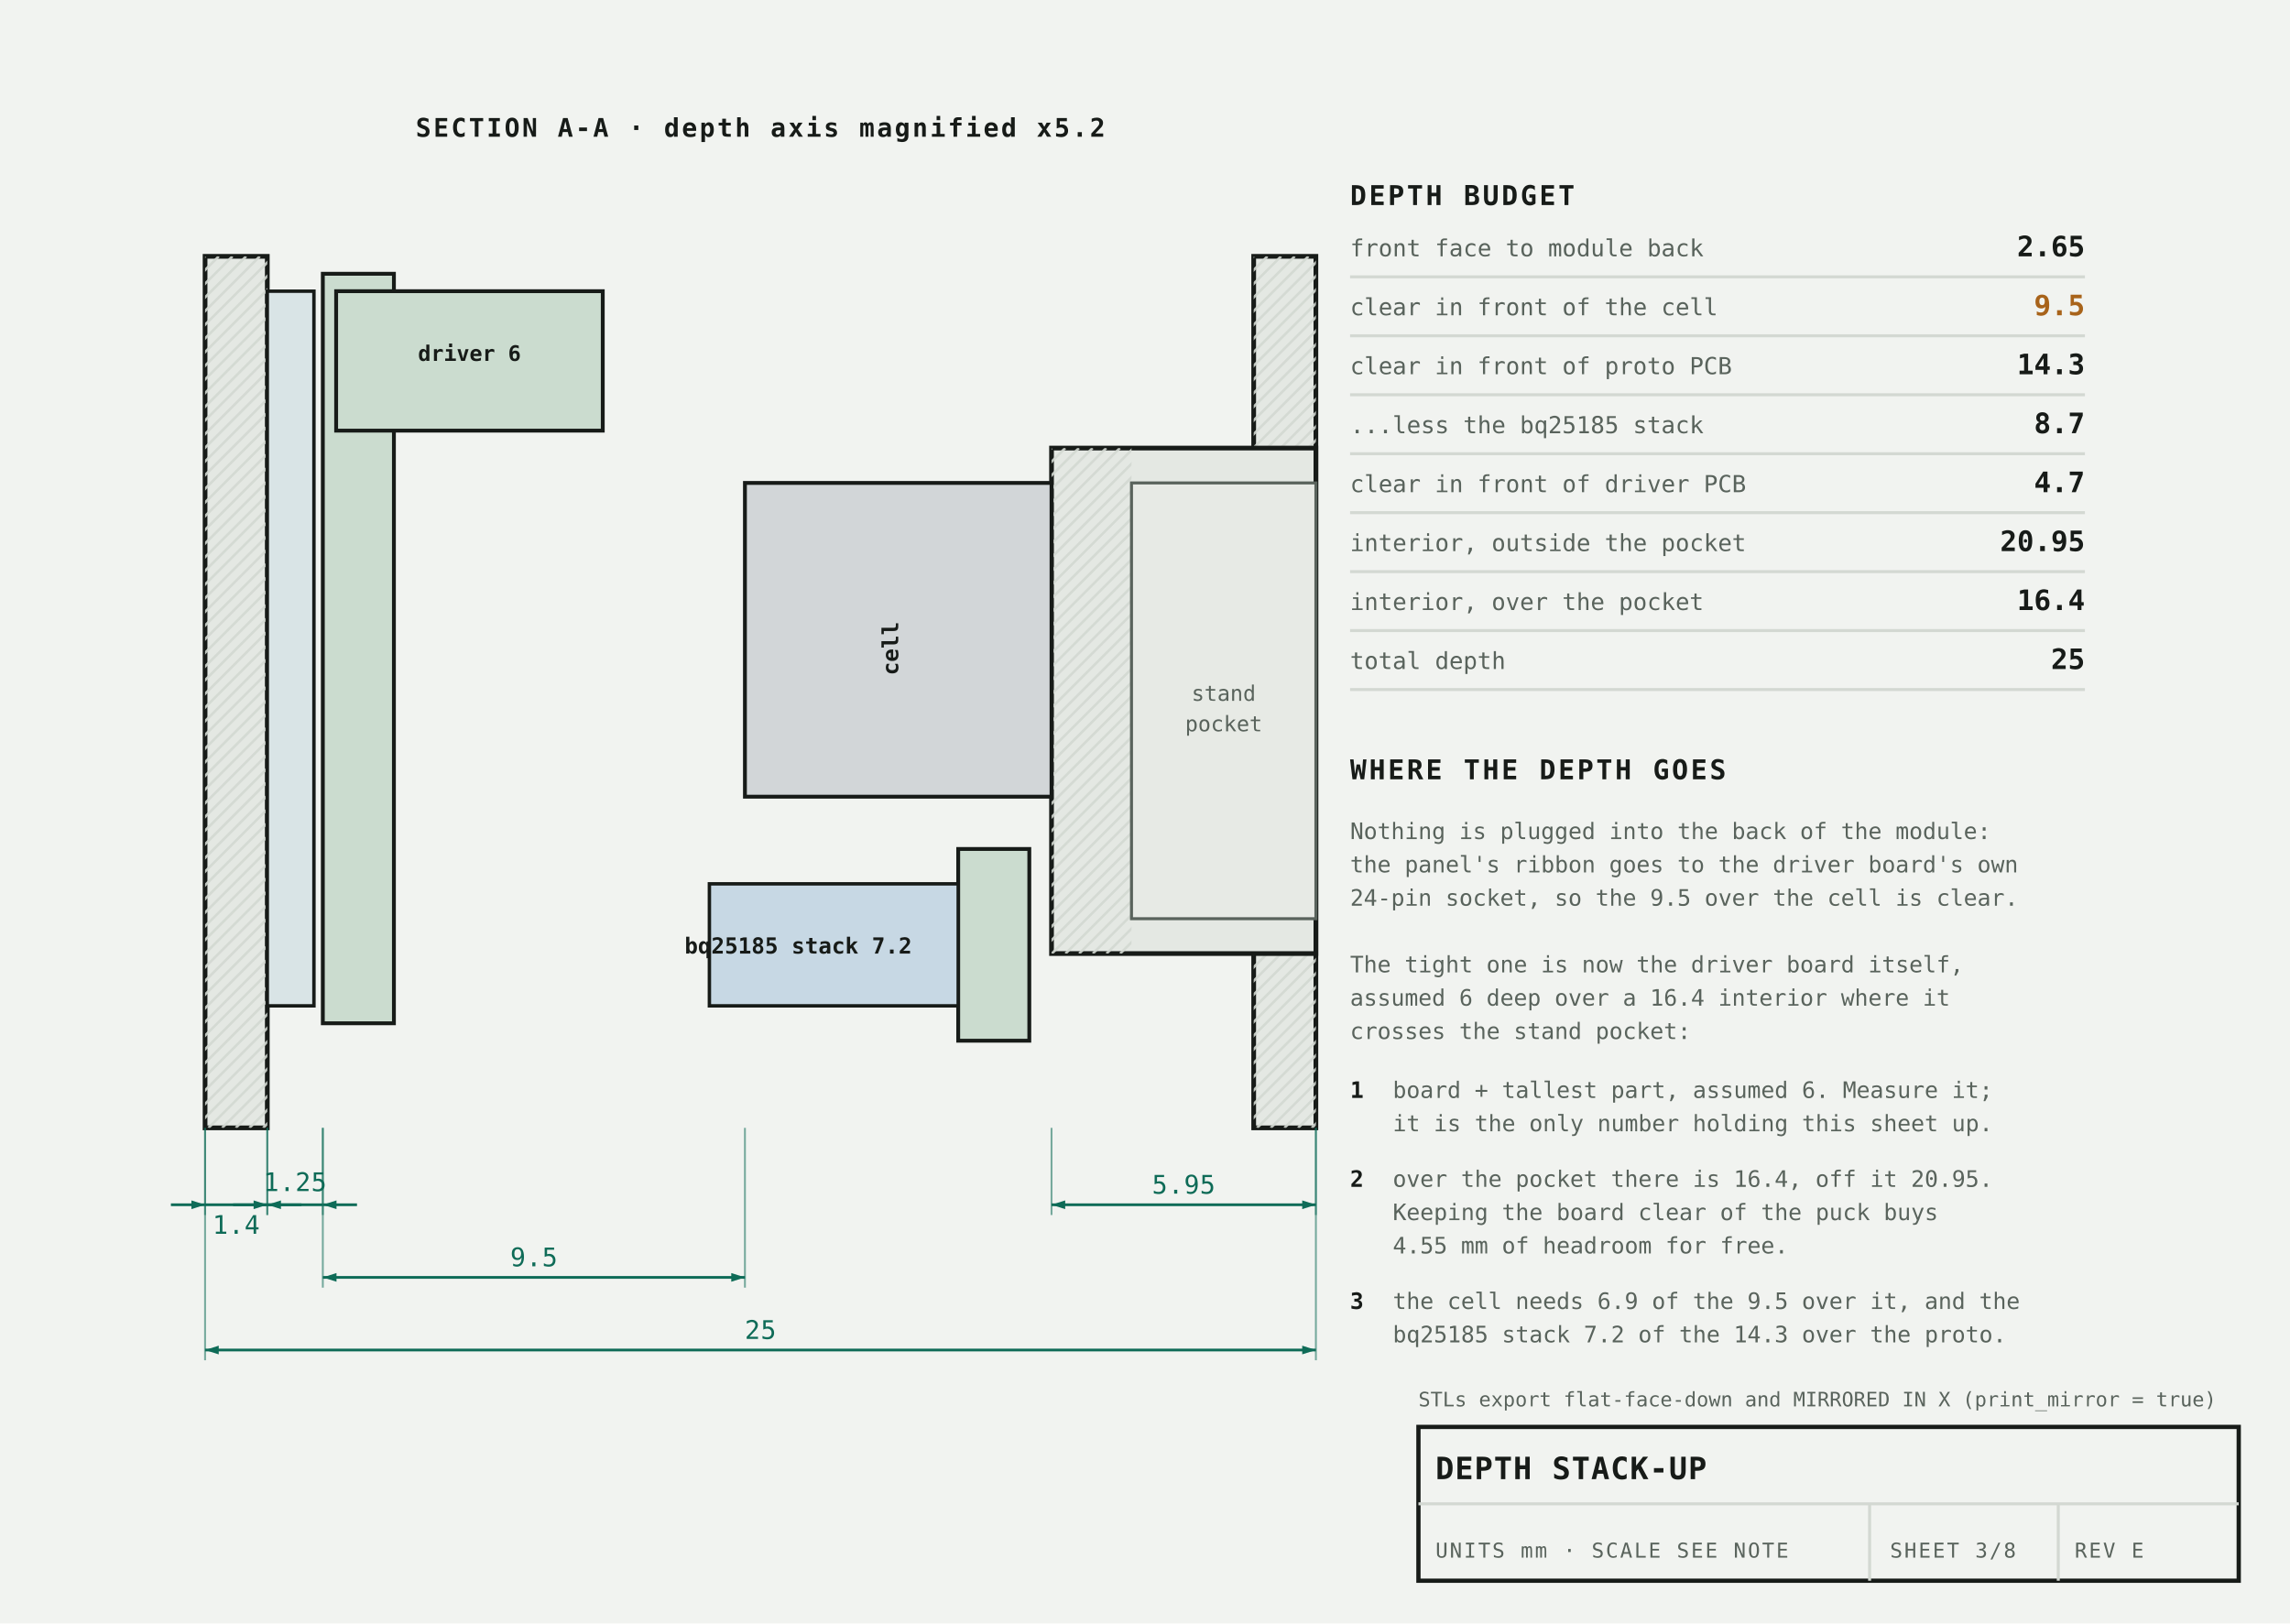
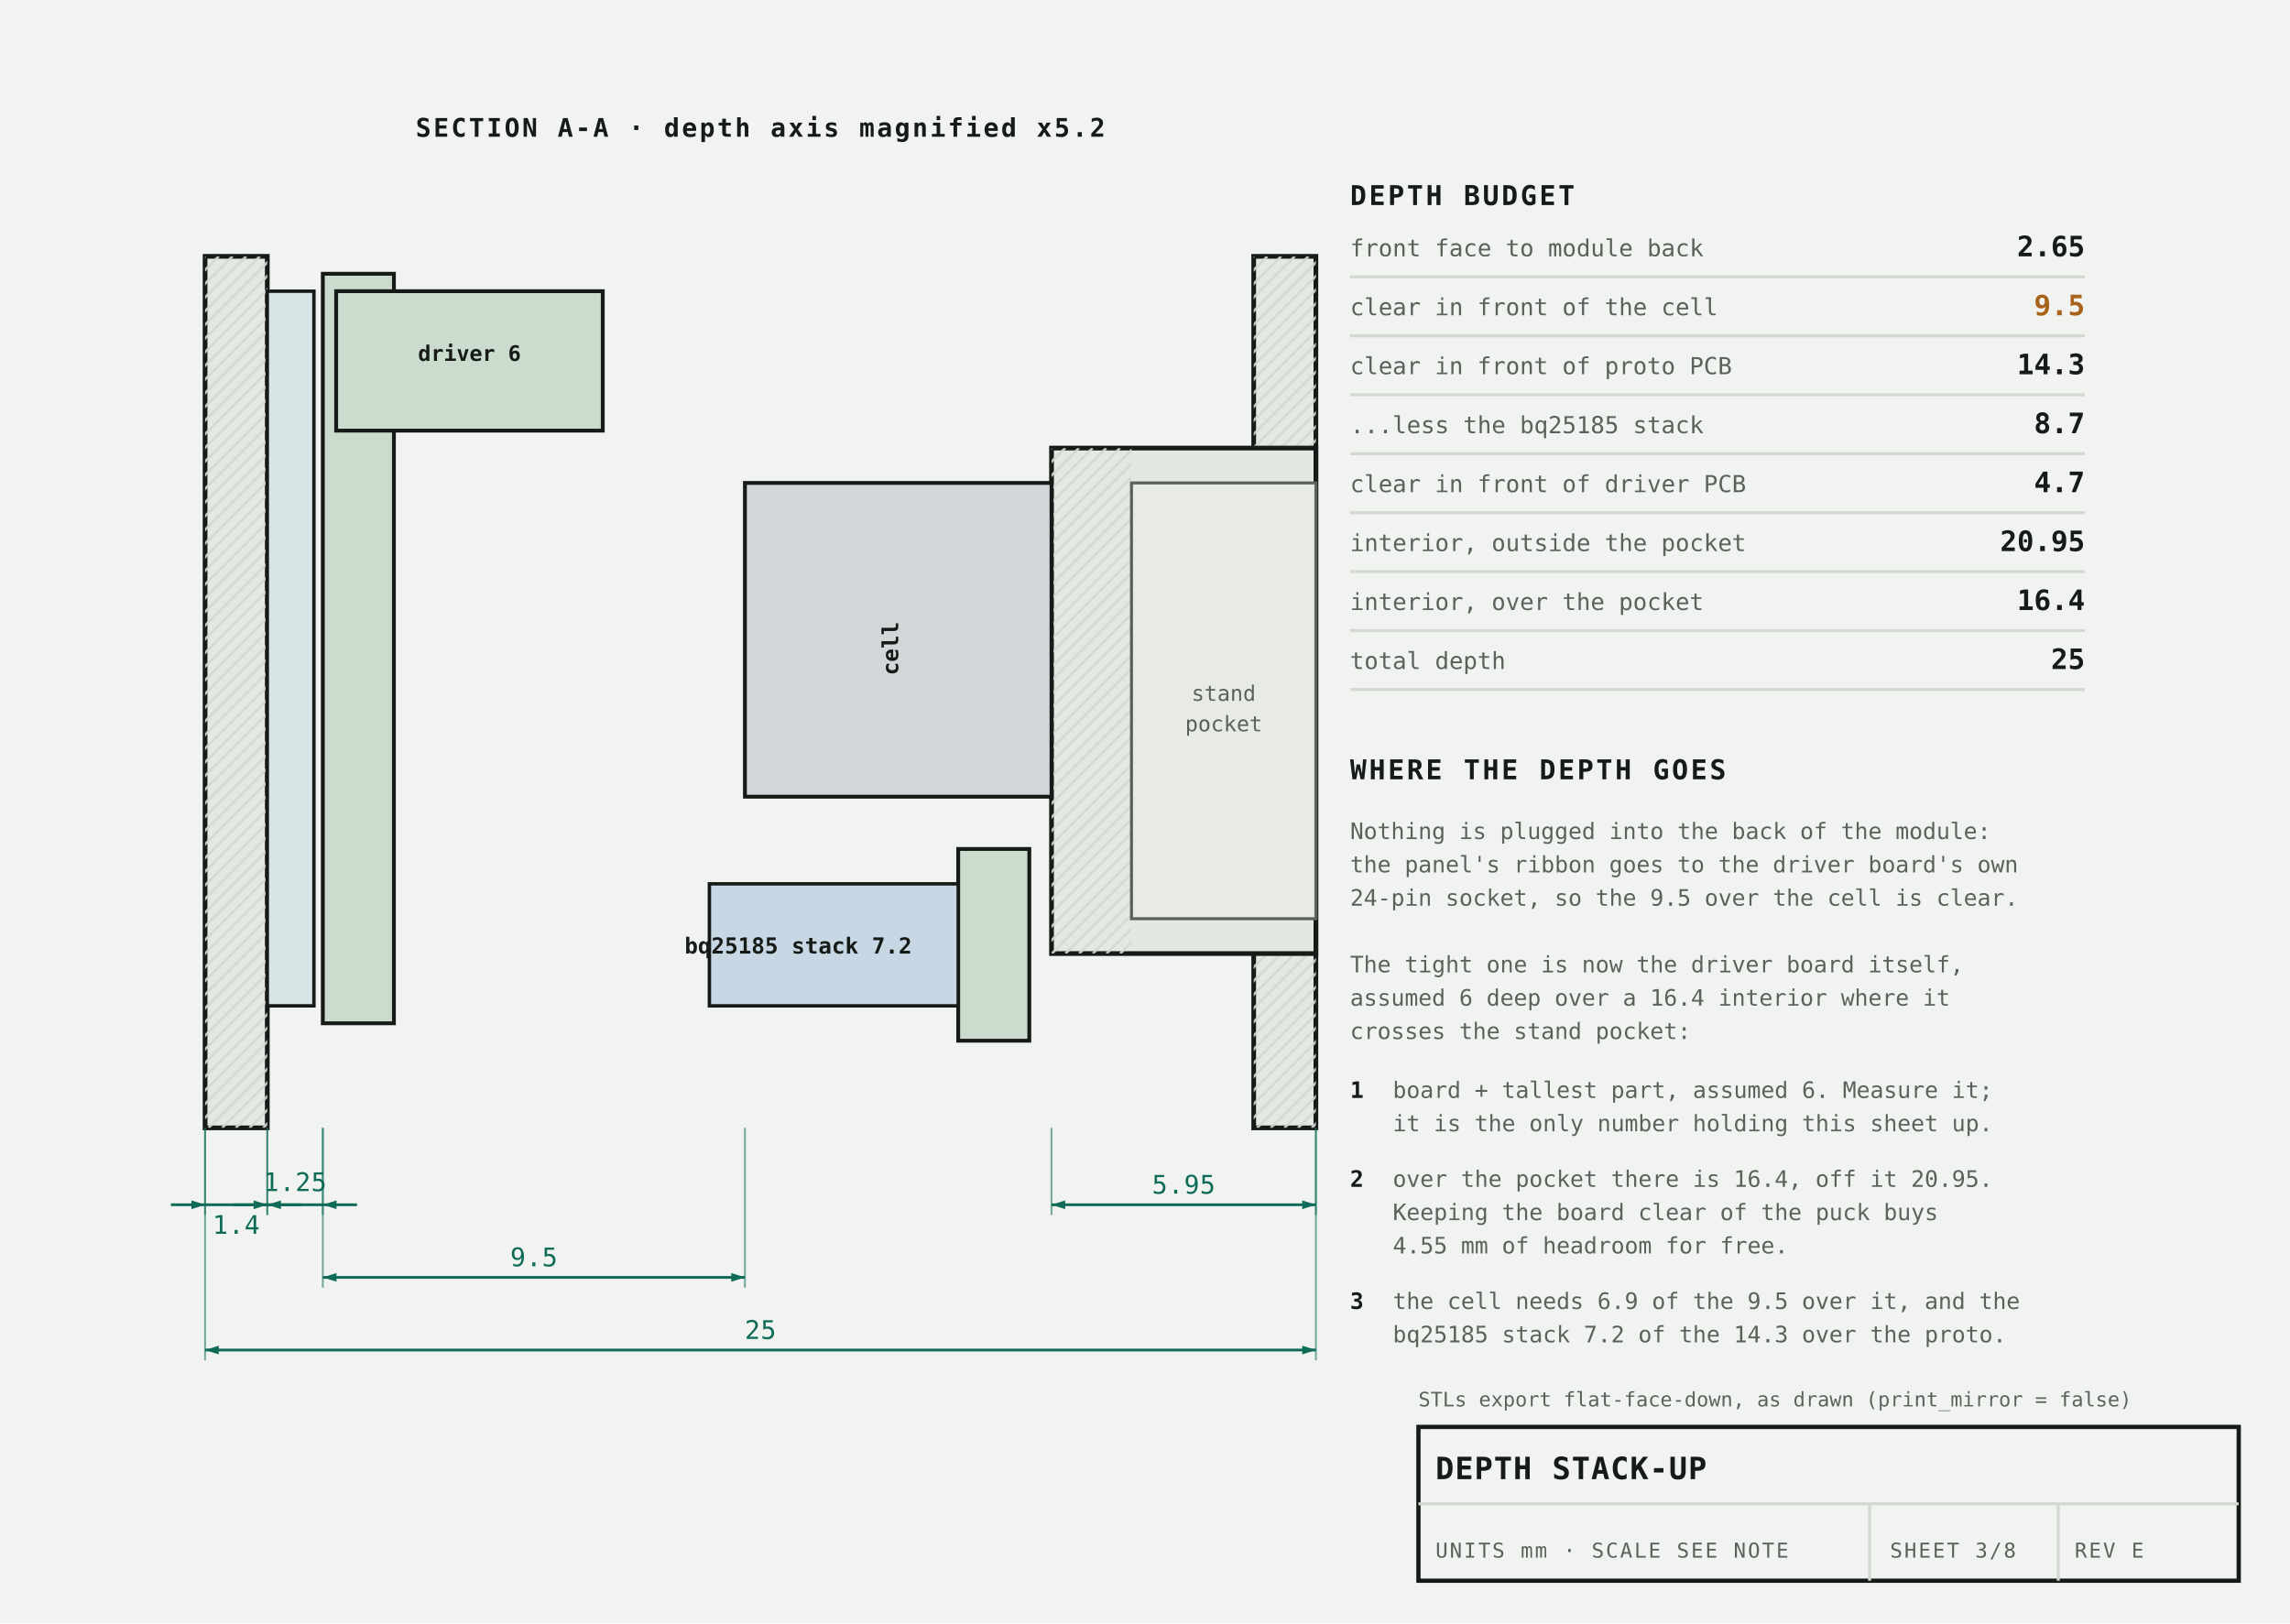
<svg xmlns="http://www.w3.org/2000/svg" class="dwg" width="1072" height="760" id="s3" viewBox="0 0 268 190" role="img">
  <style>
svg{font-family:"IBM Plex Mono",ui-monospace,monospace}
.bg{fill:#F1F3F0;stroke:none}
.part{fill:#E4E8E3;stroke:#171B18;stroke-width:.55}
.edge{fill:none;stroke:#171B18;stroke-width:.5}
.inkline{fill:none;stroke:#171B18;stroke-width:1.1}
.ghost{fill:none;stroke:#D3D8D2;stroke-width:.45}
.hid{fill:none;stroke:#59635C;stroke-width:.35;stroke-dasharray:2.2 1.4}
.cl{fill:none;stroke:#59635C;stroke-width:.28;stroke-dasharray:6 1.6 1 1.6;opacity:.75}
.cut{fill:#F1F3F0;stroke:#171B18;stroke-width:.45}
.ink{fill:#171B18;opacity:.86;stroke:none}
.glass{fill:#D9E4E6;stroke:#171B18;stroke-width:.4}
.pcb{fill:#CBDCCF;stroke:#171B18;stroke-width:.45}
.cell{fill:#D2D6D8;stroke:#171B18;stroke-width:.45}
.chg{fill:#C7D8E4;stroke:#171B18;stroke-width:.4}
.plat{fill:#EDEFEA;stroke:#59635C;stroke-width:.35}
.boss{fill:#DCE2DA;stroke:#59635C;stroke-width:.35}
.pad{fill:#D8DED6;stroke:#59635C;stroke-width:.35}
.voidfill{fill:#E7EAE5;stroke:#59635C;stroke-width:.35}
.warn{fill:none;stroke:#A8631A;stroke-width:.6;stroke-dasharray:2 1.2}
.wire{fill:none;stroke:#171B18;stroke-width:.62;stroke-linejoin:round}
.wire.ntc{stroke:#A8631A}
.clash{fill:#A8631A;fill-opacity:.30;stroke:#A8631A;stroke-width:.7}
.clashtxt{fill:#A8631A;font-weight:600;letter-spacing:.02em}
.res{fill:#FAFBF9;stroke:#171B18;stroke-width:.5}
.leg{stroke:#171B18;stroke-width:2.6;stroke-linecap:round;fill:none}
.table{stroke:#59635C;stroke-width:.6}
.com{fill:#A8631A;stroke:#171B18;stroke-width:.3}
.hl{stroke:#D3D8D2;stroke-width:.3;fill:none}
.hatch{opacity:.9}
.dim{fill:none;stroke:#0E6B57;stroke-width:.32}
.ext{fill:none;stroke:#0E6B57;stroke-width:.22;opacity:.55}
.arrow{fill:#0E6B57;stroke:none}
.dimtxt{fill:#0E6B57;letter-spacing:.02em}
.note{fill:#59635C}
.val{fill:#171B18;font-weight:600}
.val.warn{fill:#A8631A;stroke:none}
.balloon{fill:#FAFBF9;stroke:#0E6B57;stroke-width:.45}
.baltxt{fill:#0E6B57;font-weight:600;text-anchor:middle}
.vlabel{fill:#171B18;font-weight:600;letter-spacing:.09em}
.cmp{fill:#171B18;font-weight:600}
.cmpsub{fill:#59635C}
.tbframe{fill:none;stroke:#171B18;stroke-width:.5}
.tbrule{stroke:#D3D8D2;stroke-width:.35;fill:none}
.tbname{fill:#171B18;font-weight:700;letter-spacing:.03em}
.tbmeta{fill:#59635C;letter-spacing:.09em}
@media (prefers-color-scheme:dark){
svg{font-family:"IBM Plex Mono",ui-monospace,monospace}
.bg{fill:#0F1211;stroke:none}
.part{fill:#232A26;stroke:#E8ECE7;stroke-width:.55}
.edge{fill:none;stroke:#E8ECE7;stroke-width:.5}
.inkline{fill:none;stroke:#E8ECE7;stroke-width:1.1}
.ghost{fill:none;stroke:#2C332E;stroke-width:.45}
.hid{fill:none;stroke:#93A099;stroke-width:.35;stroke-dasharray:2.2 1.4}
.cl{fill:none;stroke:#93A099;stroke-width:.28;stroke-dasharray:6 1.6 1 1.6;opacity:.75}
.cut{fill:#0F1211;stroke:#E8ECE7;stroke-width:.45}
.ink{fill:#E8ECE7;opacity:.86;stroke:none}
.glass{fill:#243233;stroke:#E8ECE7;stroke-width:.4}
.pcb{fill:#1F3327;stroke:#E8ECE7;stroke-width:.45}
.cell{fill:#2A3033;stroke:#E8ECE7;stroke-width:.45}
.chg{fill:#1E2E3A;stroke:#E8ECE7;stroke-width:.4}
.plat{fill:#1C221E;stroke:#93A099;stroke-width:.35}
.boss{fill:#28302B;stroke:#93A099;stroke-width:.35}
.pad{fill:#2A322C;stroke:#93A099;stroke-width:.35}
.voidfill{fill:#101413;stroke:#93A099;stroke-width:.35}
.warn{fill:none;stroke:#E0A64B;stroke-width:.6;stroke-dasharray:2 1.2}
.wire{fill:none;stroke:#E8ECE7;stroke-width:.62;stroke-linejoin:round}
.wire.ntc{stroke:#E0A64B}
.clash{fill:#E0A64B;fill-opacity:.30;stroke:#E0A64B;stroke-width:.7}
.clashtxt{fill:#E0A64B;font-weight:600;letter-spacing:.02em}
.res{fill:#171B18;stroke:#E8ECE7;stroke-width:.5}
.leg{stroke:#E8ECE7;stroke-width:2.6;stroke-linecap:round;fill:none}
.table{stroke:#93A099;stroke-width:.6}
.com{fill:#E0A64B;stroke:#E8ECE7;stroke-width:.3}
.hl{stroke:#2C332E;stroke-width:.3;fill:none}
.hatch{opacity:.9}
.dim{fill:none;stroke:#57CFA9;stroke-width:.32}
.ext{fill:none;stroke:#57CFA9;stroke-width:.22;opacity:.55}
.arrow{fill:#57CFA9;stroke:none}
.dimtxt{fill:#57CFA9;letter-spacing:.02em}
.note{fill:#93A099}
.val{fill:#E8ECE7;font-weight:600}
.val.warn{fill:#E0A64B;stroke:none}
.balloon{fill:#171B18;stroke:#57CFA9;stroke-width:.45}
.baltxt{fill:#57CFA9;font-weight:600;text-anchor:middle}
.vlabel{fill:#E8ECE7;font-weight:600;letter-spacing:.09em}
.cmp{fill:#E8ECE7;font-weight:600}
.cmpsub{fill:#93A099}
.tbframe{fill:none;stroke:#E8ECE7;stroke-width:.5}
.tbrule{stroke:#2C332E;stroke-width:.35;fill:none}
.tbname{fill:#E8ECE7;font-weight:700;letter-spacing:.03em}
.tbmeta{fill:#93A099;letter-spacing:.09em}
}</style>
  <rect class="bg" x="0" y="0" width="268" height="190" />
  <rect class="part" x="24.00" y="30.00" width="7.28" height="102.00" rx="0.00" />
  <g class="hatch" clip-path="url(#c72495)">
    <clipPath id="c72495">
      <rect x="24.00" y="30.00" width="7.28" height="102.00" />
    </clipPath>
    <line class="hl" x1="-78.00" y1="132.00" x2="24.00" y2="30.00" />
    <line class="hl" x1="-76.40" y1="132.00" x2="25.60" y2="30.00" />
    <line class="hl" x1="-74.80" y1="132.00" x2="27.20" y2="30.00" />
    <line class="hl" x1="-73.20" y1="132.00" x2="28.80" y2="30.00" />
    <line class="hl" x1="-71.60" y1="132.00" x2="30.40" y2="30.00" />
    <line class="hl" x1="-70.00" y1="132.00" x2="32.00" y2="30.00" />
    <line class="hl" x1="-68.40" y1="132.00" x2="33.60" y2="30.00" />
    <line class="hl" x1="-66.80" y1="132.00" x2="35.20" y2="30.00" />
    <line class="hl" x1="-65.20" y1="132.00" x2="36.80" y2="30.00" />
    <line class="hl" x1="-63.60" y1="132.00" x2="38.40" y2="30.00" />
    <line class="hl" x1="-62.00" y1="132.00" x2="40.00" y2="30.00" />
    <line class="hl" x1="-60.40" y1="132.00" x2="41.60" y2="30.00" />
    <line class="hl" x1="-58.80" y1="132.00" x2="43.20" y2="30.00" />
    <line class="hl" x1="-57.20" y1="132.00" x2="44.80" y2="30.00" />
    <line class="hl" x1="-55.60" y1="132.00" x2="46.40" y2="30.00" />
    <line class="hl" x1="-54.00" y1="132.00" x2="48.00" y2="30.00" />
    <line class="hl" x1="-52.40" y1="132.00" x2="49.60" y2="30.00" />
    <line class="hl" x1="-50.80" y1="132.00" x2="51.20" y2="30.00" />
    <line class="hl" x1="-49.20" y1="132.00" x2="52.80" y2="30.00" />
    <line class="hl" x1="-47.60" y1="132.00" x2="54.40" y2="30.00" />
    <line class="hl" x1="-46.00" y1="132.00" x2="56.00" y2="30.00" />
    <line class="hl" x1="-44.40" y1="132.00" x2="57.60" y2="30.00" />
    <line class="hl" x1="-42.80" y1="132.00" x2="59.20" y2="30.00" />
    <line class="hl" x1="-41.20" y1="132.00" x2="60.80" y2="30.00" />
    <line class="hl" x1="-39.60" y1="132.00" x2="62.40" y2="30.00" />
    <line class="hl" x1="-38.00" y1="132.00" x2="64.00" y2="30.00" />
    <line class="hl" x1="-36.40" y1="132.00" x2="65.60" y2="30.00" />
    <line class="hl" x1="-34.80" y1="132.00" x2="67.20" y2="30.00" />
    <line class="hl" x1="-33.20" y1="132.00" x2="68.80" y2="30.00" />
    <line class="hl" x1="-31.60" y1="132.00" x2="70.40" y2="30.00" />
    <line class="hl" x1="-30.00" y1="132.00" x2="72.00" y2="30.00" />
    <line class="hl" x1="-28.40" y1="132.00" x2="73.60" y2="30.00" />
    <line class="hl" x1="-26.80" y1="132.00" x2="75.20" y2="30.00" />
    <line class="hl" x1="-25.20" y1="132.00" x2="76.80" y2="30.00" />
    <line class="hl" x1="-23.60" y1="132.00" x2="78.40" y2="30.00" />
    <line class="hl" x1="-22.00" y1="132.00" x2="80.00" y2="30.00" />
    <line class="hl" x1="-20.40" y1="132.00" x2="81.60" y2="30.00" />
    <line class="hl" x1="-18.80" y1="132.00" x2="83.20" y2="30.00" />
    <line class="hl" x1="-17.20" y1="132.00" x2="84.80" y2="30.00" />
    <line class="hl" x1="-15.60" y1="132.00" x2="86.40" y2="30.00" />
    <line class="hl" x1="-14.00" y1="132.00" x2="88.00" y2="30.00" />
    <line class="hl" x1="-12.40" y1="132.00" x2="89.60" y2="30.00" />
    <line class="hl" x1="-10.80" y1="132.00" x2="91.20" y2="30.00" />
    <line class="hl" x1="-9.20" y1="132.00" x2="92.80" y2="30.00" />
    <line class="hl" x1="-7.60" y1="132.00" x2="94.40" y2="30.00" />
    <line class="hl" x1="-6.00" y1="132.00" x2="96.00" y2="30.00" />
    <line class="hl" x1="-4.40" y1="132.00" x2="97.60" y2="30.00" />
    <line class="hl" x1="-2.80" y1="132.00" x2="99.20" y2="30.00" />
    <line class="hl" x1="-1.20" y1="132.00" x2="100.80" y2="30.00" />
    <line class="hl" x1="0.40" y1="132.00" x2="102.40" y2="30.00" />
    <line class="hl" x1="2.00" y1="132.00" x2="104.00" y2="30.00" />
    <line class="hl" x1="3.60" y1="132.00" x2="105.60" y2="30.00" />
    <line class="hl" x1="5.20" y1="132.00" x2="107.20" y2="30.00" />
    <line class="hl" x1="6.80" y1="132.00" x2="108.80" y2="30.00" />
    <line class="hl" x1="8.40" y1="132.00" x2="110.40" y2="30.00" />
    <line class="hl" x1="10.00" y1="132.00" x2="112.00" y2="30.00" />
    <line class="hl" x1="11.60" y1="132.00" x2="113.60" y2="30.00" />
    <line class="hl" x1="13.20" y1="132.00" x2="115.20" y2="30.00" />
    <line class="hl" x1="14.80" y1="132.00" x2="116.80" y2="30.00" />
    <line class="hl" x1="16.40" y1="132.00" x2="118.40" y2="30.00" />
    <line class="hl" x1="18.00" y1="132.00" x2="120.00" y2="30.00" />
    <line class="hl" x1="19.60" y1="132.00" x2="121.60" y2="30.00" />
    <line class="hl" x1="21.20" y1="132.00" x2="123.20" y2="30.00" />
    <line class="hl" x1="22.80" y1="132.00" x2="124.80" y2="30.00" />
    <line class="hl" x1="24.40" y1="132.00" x2="126.40" y2="30.00" />
    <line class="hl" x1="26.00" y1="132.00" x2="128.00" y2="30.00" />
    <line class="hl" x1="27.60" y1="132.00" x2="129.60" y2="30.00" />
    <line class="hl" x1="29.20" y1="132.00" x2="131.20" y2="30.00" />
    <line class="hl" x1="30.80" y1="132.00" x2="132.80" y2="30.00" />
  </g>
  <rect class="part" x="146.72" y="30.00" width="7.28" height="102.00" rx="0.00" />
  <g class="hatch" clip-path="url(#c78850)">
    <clipPath id="c78850">
      <rect x="146.72" y="30.00" width="7.28" height="102.00" />
    </clipPath>
    <line class="hl" x1="44.72" y1="132.00" x2="146.72" y2="30.00" />
    <line class="hl" x1="46.32" y1="132.00" x2="148.32" y2="30.00" />
    <line class="hl" x1="47.92" y1="132.00" x2="149.92" y2="30.00" />
    <line class="hl" x1="49.52" y1="132.00" x2="151.52" y2="30.00" />
    <line class="hl" x1="51.12" y1="132.00" x2="153.12" y2="30.00" />
    <line class="hl" x1="52.72" y1="132.00" x2="154.72" y2="30.00" />
    <line class="hl" x1="54.32" y1="132.00" x2="156.32" y2="30.00" />
    <line class="hl" x1="55.92" y1="132.00" x2="157.92" y2="30.00" />
    <line class="hl" x1="57.52" y1="132.00" x2="159.52" y2="30.00" />
    <line class="hl" x1="59.12" y1="132.00" x2="161.12" y2="30.00" />
    <line class="hl" x1="60.72" y1="132.00" x2="162.72" y2="30.00" />
    <line class="hl" x1="62.32" y1="132.00" x2="164.32" y2="30.00" />
    <line class="hl" x1="63.92" y1="132.00" x2="165.92" y2="30.00" />
    <line class="hl" x1="65.52" y1="132.00" x2="167.52" y2="30.00" />
    <line class="hl" x1="67.12" y1="132.00" x2="169.12" y2="30.00" />
    <line class="hl" x1="68.72" y1="132.00" x2="170.72" y2="30.00" />
    <line class="hl" x1="70.32" y1="132.00" x2="172.32" y2="30.00" />
    <line class="hl" x1="71.92" y1="132.00" x2="173.92" y2="30.00" />
    <line class="hl" x1="73.52" y1="132.00" x2="175.52" y2="30.00" />
    <line class="hl" x1="75.12" y1="132.00" x2="177.12" y2="30.00" />
    <line class="hl" x1="76.72" y1="132.00" x2="178.72" y2="30.00" />
    <line class="hl" x1="78.32" y1="132.00" x2="180.32" y2="30.00" />
    <line class="hl" x1="79.92" y1="132.00" x2="181.92" y2="30.00" />
    <line class="hl" x1="81.52" y1="132.00" x2="183.52" y2="30.00" />
    <line class="hl" x1="83.12" y1="132.00" x2="185.12" y2="30.00" />
    <line class="hl" x1="84.72" y1="132.00" x2="186.72" y2="30.00" />
    <line class="hl" x1="86.32" y1="132.00" x2="188.32" y2="30.00" />
    <line class="hl" x1="87.92" y1="132.00" x2="189.92" y2="30.00" />
    <line class="hl" x1="89.52" y1="132.00" x2="191.52" y2="30.00" />
    <line class="hl" x1="91.12" y1="132.00" x2="193.12" y2="30.00" />
    <line class="hl" x1="92.72" y1="132.00" x2="194.72" y2="30.00" />
    <line class="hl" x1="94.32" y1="132.00" x2="196.32" y2="30.00" />
    <line class="hl" x1="95.92" y1="132.00" x2="197.92" y2="30.00" />
    <line class="hl" x1="97.52" y1="132.00" x2="199.52" y2="30.00" />
    <line class="hl" x1="99.12" y1="132.00" x2="201.12" y2="30.00" />
    <line class="hl" x1="100.72" y1="132.00" x2="202.72" y2="30.00" />
    <line class="hl" x1="102.32" y1="132.00" x2="204.32" y2="30.00" />
    <line class="hl" x1="103.92" y1="132.00" x2="205.92" y2="30.00" />
    <line class="hl" x1="105.52" y1="132.00" x2="207.52" y2="30.00" />
    <line class="hl" x1="107.12" y1="132.00" x2="209.12" y2="30.00" />
    <line class="hl" x1="108.72" y1="132.00" x2="210.72" y2="30.00" />
    <line class="hl" x1="110.32" y1="132.00" x2="212.32" y2="30.00" />
    <line class="hl" x1="111.92" y1="132.00" x2="213.92" y2="30.00" />
    <line class="hl" x1="113.52" y1="132.00" x2="215.52" y2="30.00" />
    <line class="hl" x1="115.12" y1="132.00" x2="217.12" y2="30.00" />
    <line class="hl" x1="116.72" y1="132.00" x2="218.72" y2="30.00" />
    <line class="hl" x1="118.32" y1="132.00" x2="220.32" y2="30.00" />
    <line class="hl" x1="119.92" y1="132.00" x2="221.92" y2="30.00" />
    <line class="hl" x1="121.52" y1="132.00" x2="223.52" y2="30.00" />
    <line class="hl" x1="123.12" y1="132.00" x2="225.12" y2="30.00" />
    <line class="hl" x1="124.72" y1="132.00" x2="226.72" y2="30.00" />
    <line class="hl" x1="126.32" y1="132.00" x2="228.32" y2="30.00" />
    <line class="hl" x1="127.92" y1="132.00" x2="229.92" y2="30.00" />
    <line class="hl" x1="129.52" y1="132.00" x2="231.52" y2="30.00" />
    <line class="hl" x1="131.12" y1="132.00" x2="233.12" y2="30.00" />
    <line class="hl" x1="132.72" y1="132.00" x2="234.72" y2="30.00" />
    <line class="hl" x1="134.32" y1="132.00" x2="236.32" y2="30.00" />
    <line class="hl" x1="135.92" y1="132.00" x2="237.92" y2="30.00" />
    <line class="hl" x1="137.52" y1="132.00" x2="239.52" y2="30.00" />
    <line class="hl" x1="139.12" y1="132.00" x2="241.12" y2="30.00" />
    <line class="hl" x1="140.72" y1="132.00" x2="242.72" y2="30.00" />
    <line class="hl" x1="142.32" y1="132.00" x2="244.32" y2="30.00" />
    <line class="hl" x1="143.92" y1="132.00" x2="245.92" y2="30.00" />
    <line class="hl" x1="145.52" y1="132.00" x2="247.52" y2="30.00" />
    <line class="hl" x1="147.12" y1="132.00" x2="249.12" y2="30.00" />
    <line class="hl" x1="148.72" y1="132.00" x2="250.72" y2="30.00" />
    <line class="hl" x1="150.32" y1="132.00" x2="252.32" y2="30.00" />
    <line class="hl" x1="151.92" y1="132.00" x2="253.92" y2="30.00" />
    <line class="hl" x1="153.52" y1="132.00" x2="255.52" y2="30.00" />
  </g>
  <rect class="part" x="123.06" y="52.44" width="30.94" height="59.16" rx="0.00" />
  <g class="hatch" clip-path="url(#c77364)">
    <clipPath id="c77364">
      <rect x="123.06" y="52.44" width="9.36" height="59.16" />
    </clipPath>
    <line class="hl" x1="63.90" y1="111.60" x2="123.06" y2="52.44" />
    <line class="hl" x1="65.50" y1="111.60" x2="124.66" y2="52.44" />
    <line class="hl" x1="67.10" y1="111.60" x2="126.26" y2="52.44" />
    <line class="hl" x1="68.70" y1="111.60" x2="127.86" y2="52.44" />
    <line class="hl" x1="70.30" y1="111.60" x2="129.46" y2="52.44" />
    <line class="hl" x1="71.90" y1="111.60" x2="131.06" y2="52.44" />
    <line class="hl" x1="73.50" y1="111.60" x2="132.66" y2="52.44" />
    <line class="hl" x1="75.10" y1="111.60" x2="134.26" y2="52.44" />
    <line class="hl" x1="76.70" y1="111.60" x2="135.86" y2="52.44" />
    <line class="hl" x1="78.30" y1="111.60" x2="137.46" y2="52.44" />
    <line class="hl" x1="79.90" y1="111.60" x2="139.06" y2="52.44" />
    <line class="hl" x1="81.50" y1="111.60" x2="140.66" y2="52.44" />
    <line class="hl" x1="83.10" y1="111.60" x2="142.26" y2="52.44" />
    <line class="hl" x1="84.70" y1="111.60" x2="143.86" y2="52.44" />
    <line class="hl" x1="86.30" y1="111.60" x2="145.46" y2="52.44" />
    <line class="hl" x1="87.90" y1="111.60" x2="147.06" y2="52.44" />
    <line class="hl" x1="89.50" y1="111.60" x2="148.66" y2="52.44" />
    <line class="hl" x1="91.10" y1="111.60" x2="150.26" y2="52.44" />
    <line class="hl" x1="92.70" y1="111.60" x2="151.86" y2="52.44" />
    <line class="hl" x1="94.30" y1="111.60" x2="153.46" y2="52.44" />
    <line class="hl" x1="95.90" y1="111.60" x2="155.06" y2="52.44" />
    <line class="hl" x1="97.50" y1="111.60" x2="156.66" y2="52.44" />
    <line class="hl" x1="99.10" y1="111.60" x2="158.26" y2="52.44" />
    <line class="hl" x1="100.70" y1="111.60" x2="159.86" y2="52.44" />
    <line class="hl" x1="102.30" y1="111.60" x2="161.46" y2="52.44" />
    <line class="hl" x1="103.90" y1="111.60" x2="163.06" y2="52.44" />
    <line class="hl" x1="105.50" y1="111.60" x2="164.66" y2="52.44" />
    <line class="hl" x1="107.10" y1="111.60" x2="166.26" y2="52.44" />
    <line class="hl" x1="108.70" y1="111.60" x2="167.86" y2="52.44" />
    <line class="hl" x1="110.30" y1="111.60" x2="169.46" y2="52.44" />
    <line class="hl" x1="111.90" y1="111.60" x2="171.06" y2="52.44" />
    <line class="hl" x1="113.50" y1="111.60" x2="172.66" y2="52.44" />
    <line class="hl" x1="115.10" y1="111.60" x2="174.26" y2="52.44" />
    <line class="hl" x1="116.70" y1="111.60" x2="175.86" y2="52.44" />
    <line class="hl" x1="118.30" y1="111.60" x2="177.46" y2="52.44" />
    <line class="hl" x1="119.90" y1="111.60" x2="179.06" y2="52.44" />
    <line class="hl" x1="121.50" y1="111.60" x2="180.66" y2="52.44" />
    <line class="hl" x1="123.10" y1="111.60" x2="182.26" y2="52.44" />
    <line class="hl" x1="124.70" y1="111.60" x2="183.86" y2="52.44" />
    <line class="hl" x1="126.30" y1="111.60" x2="185.46" y2="52.44" />
    <line class="hl" x1="127.90" y1="111.60" x2="187.06" y2="52.44" />
    <line class="hl" x1="129.50" y1="111.60" x2="188.66" y2="52.44" />
    <line class="hl" x1="131.10" y1="111.60" x2="190.26" y2="52.44" />
  </g>
  <rect class="voidfill" x="132.42" y="56.52" width="21.58" height="51.00" rx="0.00" />
  <text class="note" x="143.21" y="82.02" text-anchor="middle" font-size="2.5">stand</text>
  <text class="note" x="143.21" y="85.59" text-anchor="middle" font-size="2.5">pocket</text>
  <rect class="glass" x="31.28" y="34.08" width="5.46" height="83.64" rx="0.00" />
  <rect class="pcb" x="37.78" y="32.04" width="8.32" height="87.72" rx="0.00" />
  <rect class="cell" x="87.18" y="56.52" width="35.88" height="36.72" rx="0.00" />
  <text class="cmp" x="105.12" y="75.90" text-anchor="middle" font-size="2.6" transform="rotate(-90 105.12 75.90)">cell</text>
  <rect class="pcb" x="39.34" y="34.08" width="31.20" height="16.32" rx="0.00" />
  <text class="cmp" x="54.94" y="42.24" text-anchor="middle" font-size="2.5">driver 6</text>
  <rect class="pcb" x="112.14" y="99.36" width="8.32" height="22.44" rx="0.00" />
  <rect class="chg" x="83.02" y="103.44" width="29.12" height="14.28" rx="0.00" />
  <text class="cmp" x="93.42" y="111.60" text-anchor="middle" font-size="2.6">bq25185 stack 7.2</text>
  <line class="ext" x1="24.00" y1="132.00" x2="24.00" y2="159.20" />
  <line class="ext" x1="154.00" y1="132.00" x2="154.00" y2="159.20" />
  <line class="dim" x1="24.00" y1="158.00" x2="154.00" y2="158.00" />
  <path class="arrow" d="M24.00,158.00 L25.60,157.49 L25.60,158.51 Z" />
  <path class="arrow" d="M154.00,158.00 L152.40,158.51 L152.40,157.49 Z" />
  <text class="dimtxt" x="89.00" y="156.70" text-anchor="middle" font-size="3.0">25</text>
  <line class="ext" x1="24.00" y1="132.00" x2="24.00" y2="142.20" />
  <line class="ext" x1="31.28" y1="132.00" x2="31.28" y2="142.20" />
  <line class="dim" x1="24.00" y1="141.00" x2="31.28" y2="141.00" />
  <line class="dim" x1="20.00" y1="141.00" x2="24.00" y2="141.00" />
  <line class="dim" x1="31.28" y1="141.00" x2="35.28" y2="141.00" />
  <path class="arrow" d="M24.00,141.00 L22.40,141.51 L22.40,140.49 Z" />
  <path class="arrow" d="M31.28,141.00 L32.88,140.49 L32.88,141.51 Z" />
  <text class="dimtxt" x="27.64" y="144.40" text-anchor="middle" font-size="3.0">1.4</text>
  <line class="ext" x1="31.28" y1="132.00" x2="31.28" y2="142.20" />
  <line class="ext" x1="37.78" y1="132.00" x2="37.78" y2="142.20" />
  <line class="dim" x1="31.28" y1="141.00" x2="37.78" y2="141.00" />
  <line class="dim" x1="27.28" y1="141.00" x2="31.28" y2="141.00" />
  <line class="dim" x1="37.78" y1="141.00" x2="41.78" y2="141.00" />
  <path class="arrow" d="M31.28,141.00 L29.68,141.51 L29.68,140.49 Z" />
  <path class="arrow" d="M37.78,141.00 L39.38,140.49 L39.38,141.51 Z" />
  <text class="dimtxt" x="34.53" y="139.40" text-anchor="middle" font-size="3.0">1.25</text>
  <line class="ext" x1="37.78" y1="132.00" x2="37.78" y2="150.70" />
  <line class="ext" x1="87.18" y1="132.00" x2="87.18" y2="150.70" />
  <line class="dim" x1="37.78" y1="149.50" x2="87.18" y2="149.50" />
  <path class="arrow" d="M37.78,149.50 L39.38,148.99 L39.38,150.01 Z" />
  <path class="arrow" d="M87.18,149.50 L85.58,150.01 L85.58,148.99 Z" />
  <text class="dimtxt" x="62.48" y="148.20" text-anchor="middle" font-size="3.0">9.5</text>
  <line class="ext" x1="123.06" y1="132.00" x2="123.06" y2="142.20" />
  <line class="ext" x1="154.00" y1="132.00" x2="154.00" y2="142.20" />
  <line class="dim" x1="123.06" y1="141.00" x2="154.00" y2="141.00" />
  <path class="arrow" d="M123.06,141.00 L124.66,140.49 L124.66,141.51 Z" />
  <path class="arrow" d="M154.00,141.00 L152.40,141.51 L152.40,140.49 Z" />
  <text class="dimtxt" x="138.53" y="139.70" text-anchor="middle" font-size="3.0">5.95</text>
  <text class="vlabel" x="89.00" y="16.00" text-anchor="middle" font-size="3.0">SECTION A-A  ·  depth axis magnified x5.2</text>
  <text class="vlabel" x="158.00" y="24.00" text-anchor="start" font-size="3.2">DEPTH BUDGET</text>
  <text class="note" x="158.00" y="30.00" text-anchor="start" font-size="2.75">front face to module back</text>
  <text class="val" x="244.00" y="30.00" text-anchor="end" font-size="3.3">2.65</text>
  <line class="tbrule" x1="158.00" y1="32.40" x2="244.00" y2="32.40" />
  <text class="note" x="158.00" y="36.90" text-anchor="start" font-size="2.75">clear in front of the cell</text>
  <text class="val warn" x="244.00" y="36.90" text-anchor="end" font-size="3.3">9.5</text>
  <line class="tbrule" x1="158.00" y1="39.30" x2="244.00" y2="39.30" />
  <text class="note" x="158.00" y="43.80" text-anchor="start" font-size="2.75">clear in front of proto PCB</text>
  <text class="val" x="244.00" y="43.80" text-anchor="end" font-size="3.3">14.3</text>
  <line class="tbrule" x1="158.00" y1="46.20" x2="244.00" y2="46.20" />
  <text class="note" x="158.00" y="50.70" text-anchor="start" font-size="2.75">...less the bq25185 stack</text>
  <text class="val" x="244.00" y="50.70" text-anchor="end" font-size="3.3">8.7</text>
  <line class="tbrule" x1="158.00" y1="53.10" x2="244.00" y2="53.10" />
  <text class="note" x="158.00" y="57.60" text-anchor="start" font-size="2.75">clear in front of driver PCB</text>
  <text class="val" x="244.00" y="57.60" text-anchor="end" font-size="3.3">4.7</text>
  <line class="tbrule" x1="158.00" y1="60.00" x2="244.00" y2="60.00" />
  <text class="note" x="158.00" y="64.50" text-anchor="start" font-size="2.75">interior, outside the pocket</text>
  <text class="val" x="244.00" y="64.50" text-anchor="end" font-size="3.3">20.95</text>
  <line class="tbrule" x1="158.00" y1="66.90" x2="244.00" y2="66.90" />
  <text class="note" x="158.00" y="71.40" text-anchor="start" font-size="2.75">interior, over the pocket</text>
  <text class="val" x="244.00" y="71.40" text-anchor="end" font-size="3.3">16.4</text>
  <line class="tbrule" x1="158.00" y1="73.80" x2="244.00" y2="73.80" />
  <text class="note" x="158.00" y="78.30" text-anchor="start" font-size="2.75">total depth</text>
  <text class="val" x="244.00" y="78.30" text-anchor="end" font-size="3.3">25</text>
  <line class="tbrule" x1="158.00" y1="80.70" x2="244.00" y2="80.70" />
  <text class="vlabel" x="158.00" y="91.20" text-anchor="start" font-size="3.2">WHERE THE DEPTH GOES</text>
  <text class="note" x="158.00" y="98.20" text-anchor="start" font-size="2.65">Nothing is plugged into the back of the module:</text>
  <text class="note" x="158.00" y="102.10" text-anchor="start" font-size="2.65">the panel's ribbon goes to the driver board's own</text>
  <text class="note" x="158.00" y="106.00" text-anchor="start" font-size="2.65">24-pin socket, so the 9.5 over the cell is clear.</text>
  <text class="note" x="158.00" y="109.90" text-anchor="start" font-size="2.65" />
  <text class="note" x="158.00" y="113.80" text-anchor="start" font-size="2.65">The tight one is now the driver board itself,</text>
  <text class="note" x="158.00" y="117.70" text-anchor="start" font-size="2.65">assumed 6 deep over a 16.4 interior where it</text>
  <text class="note" x="158.00" y="121.60" text-anchor="start" font-size="2.65">crosses the stand pocket:</text>
  <text class="val" x="158.00" y="128.50" text-anchor="start" font-size="2.65">1</text>
  <text class="note" x="163.00" y="128.50" text-anchor="start" font-size="2.65">board + tallest part, assumed 6. Measure it;</text>
  <text class="note" x="163.00" y="132.40" text-anchor="start" font-size="2.65">it is the only number holding this sheet up.</text>
  <text class="val" x="158.00" y="138.90" text-anchor="start" font-size="2.65">2</text>
  <text class="note" x="163.00" y="138.90" text-anchor="start" font-size="2.65">over the pocket there is 16.4, off it 20.95.</text>
  <text class="note" x="163.00" y="142.80" text-anchor="start" font-size="2.65">Keeping the board clear of the puck buys</text>
  <text class="note" x="163.00" y="146.70" text-anchor="start" font-size="2.65">4.55 mm of headroom for free.</text>
  <text class="val" x="158.00" y="153.20" text-anchor="start" font-size="2.65">3</text>
  <text class="note" x="163.00" y="153.20" text-anchor="start" font-size="2.65">the cell needs 6.9 of the 9.5 over it, and the</text>
  <text class="note" x="163.00" y="157.10" text-anchor="start" font-size="2.65">bq25185 stack 7.2 of the 14.3 over the proto.</text>
-   <text class="note" x="166.00" y="164.60" text-anchor="start" font-size="2.35">STLs export flat-face-down and MIRRORED IN X (print_mirror = true)</text>
+   <text class="note" x="166.00" y="164.60" text-anchor="start" font-size="2.35">STLs export flat-face-down, as drawn (print_mirror = false)</text>
  <rect class="tbframe" x="166.00" y="167.00" width="96.00" height="18.00" rx="0.00" />
  <line class="tbrule" x1="166.00" y1="176.00" x2="262.00" y2="176.00" />
  <line class="tbrule" x1="218.80" y1="176.00" x2="218.80" y2="185.00" />
  <line class="tbrule" x1="240.88" y1="176.00" x2="240.88" y2="185.00" />
  <text class="tbname" x="168.00" y="173.12" text-anchor="start" font-size="3.6">DEPTH STACK-UP</text>
  <text class="tbmeta" x="168.00" y="182.30" text-anchor="start" font-size="2.4">UNITS mm · SCALE SEE NOTE</text>
  <text class="tbmeta" x="221.20" y="182.30" text-anchor="start" font-size="2.4">SHEET 3/8</text>
  <text class="tbmeta" x="242.80" y="182.30" text-anchor="start" font-size="2.4">REV E</text>
</svg>
